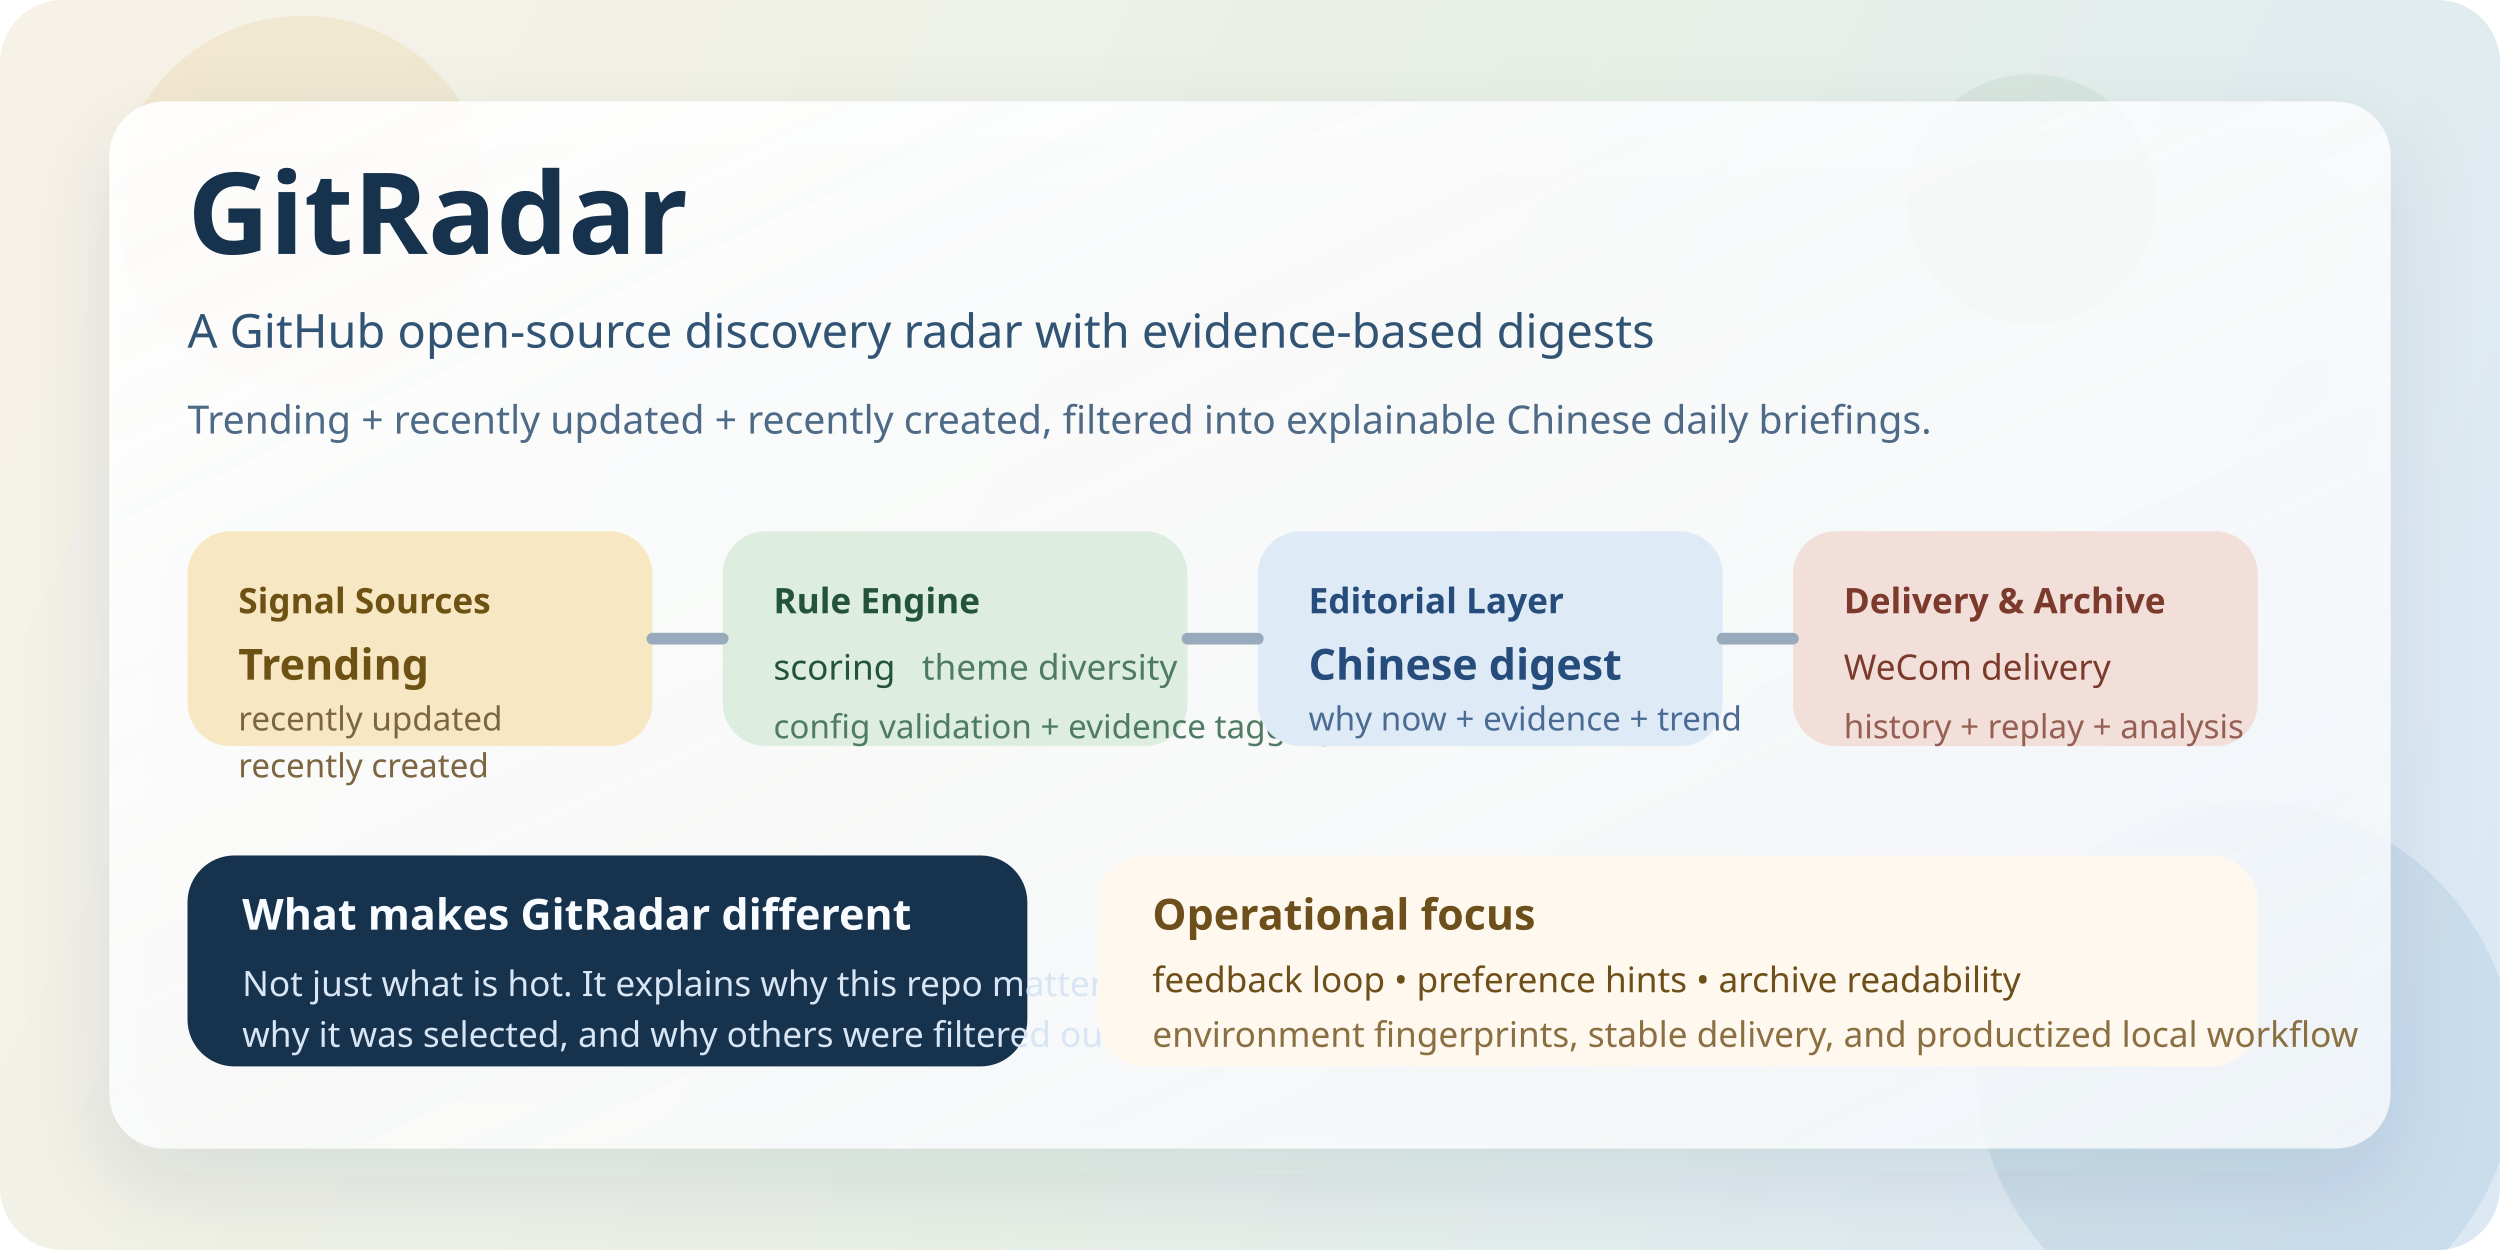
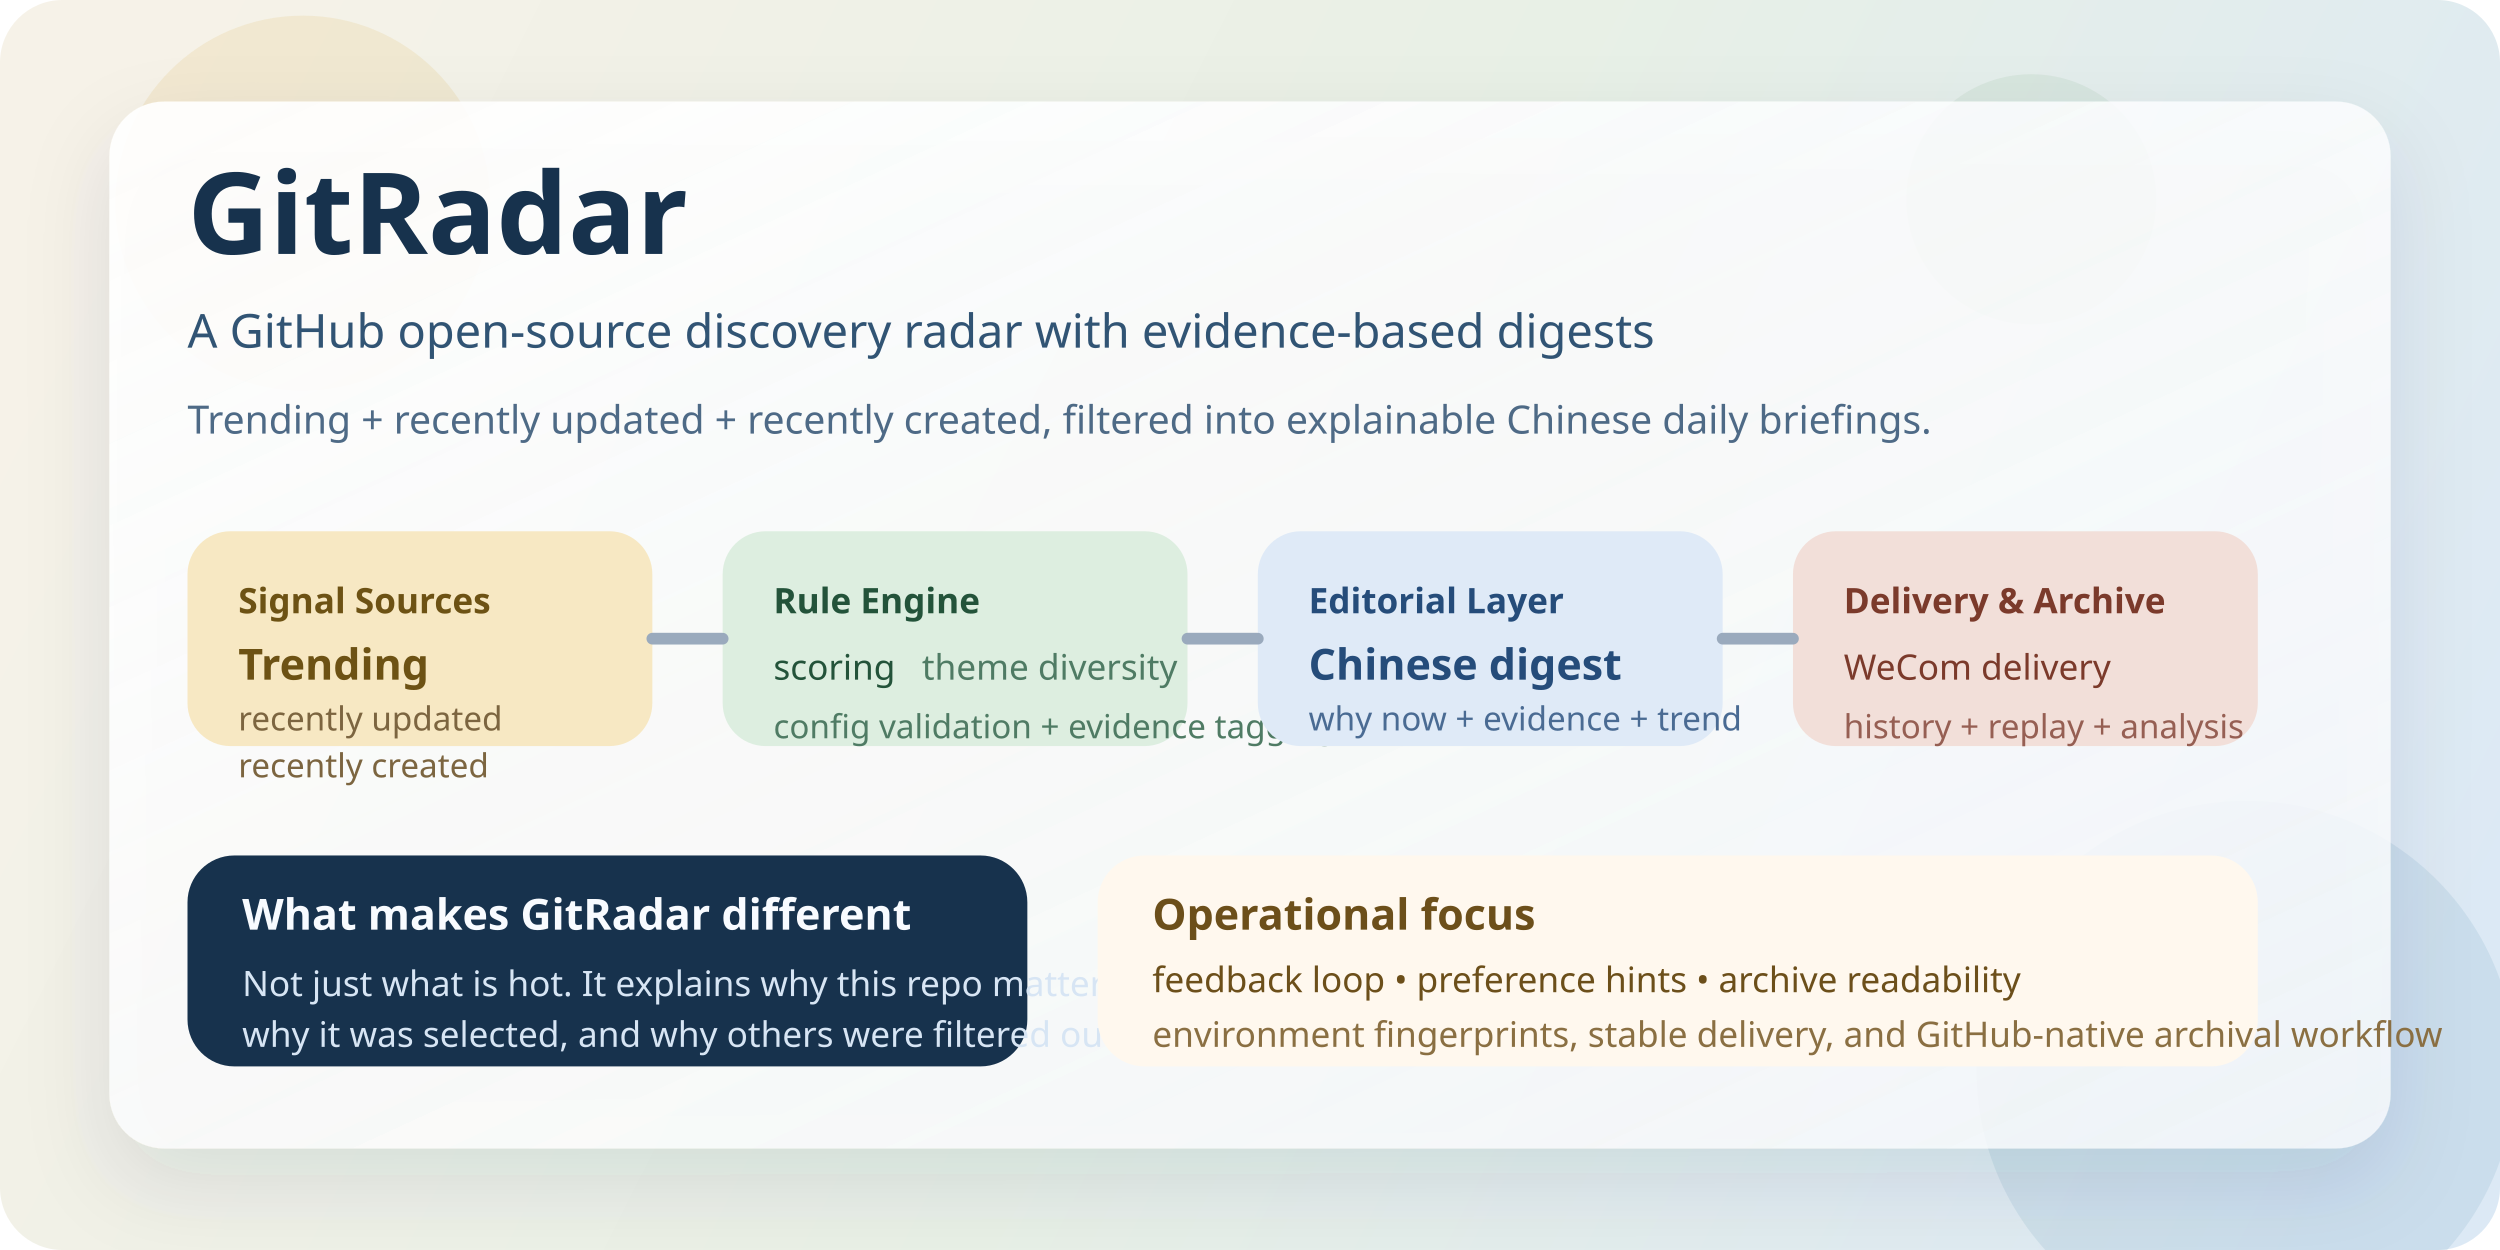
<svg xmlns="http://www.w3.org/2000/svg" width="1280" height="640" viewBox="0 0 1280 640" fill="none">
  <defs>
    <linearGradient id="bg" x1="80" y1="40" x2="1210" y2="610" gradientUnits="userSpaceOnUse">
      <stop stop-color="#F6F2E8" />
      <stop offset="0.5" stop-color="#E8F0E6" />
      <stop offset="1" stop-color="#DCE9F5" />
    </linearGradient>
    <linearGradient id="panel" x1="0" y1="0" x2="1" y2="1">
      <stop stop-color="#FFFFFF" stop-opacity="0.92" />
      <stop offset="1" stop-color="#F8FAFC" stop-opacity="0.82" />
    </linearGradient>
    <filter id="shadow" x="0" y="0" width="1280" height="640" filterUnits="userSpaceOnUse" color-interpolation-filters="sRGB">
      <feDropShadow dx="0" dy="18" stdDeviation="22" flood-color="#25405A" flood-opacity="0.12" />
    </filter>
  </defs>
  <rect width="1280" height="640" rx="32" fill="url(#bg)" />
  <circle cx="155" cy="104" r="96" fill="#E1C16E" fill-opacity="0.18" />
  <circle cx="1150" cy="548" r="138" fill="#6A9FB5" fill-opacity="0.16" />
  <circle cx="1040" cy="102" r="64" fill="#90B494" fill-opacity="0.15" />
  <g filter="url(#shadow)">
    <rect x="56" y="52" width="1168" height="536" rx="28" fill="url(#panel)" />
  </g>
  <text x="96" y="130" fill="#17324D" font-family="'Segoe UI', 'PingFang SC', sans-serif" font-size="58" font-weight="700">GitRadar</text>
  <text x="96" y="178" fill="#315474" font-family="'Segoe UI', 'PingFang SC', sans-serif" font-size="24" font-weight="500">A GitHub open-source discovery radar with evidence-based digests</text>
  <text x="96" y="222" fill="#4E6A86" font-family="'Segoe UI', 'PingFang SC', sans-serif" font-size="20">Trending + recently updated + recently created, filtered into explainable Chinese daily briefings.</text>
  <g>
    <rect x="96" y="272" width="238" height="110" rx="22" fill="#F7E8C3" />
    <text x="122" y="314" fill="#6D5214" font-family="'Segoe UI', 'PingFang SC', sans-serif" font-size="18" font-weight="700">Signal Sources</text>
    <text x="122" y="348" fill="#6D5214" font-family="'Segoe UI', 'PingFang SC', sans-serif" font-size="22" font-weight="700">Trending</text>
    <text x="122" y="374" fill="#7C6540" font-family="'Segoe UI', 'PingFang SC', sans-serif" font-size="17">recently updated</text>
    <text x="122" y="398" fill="#7C6540" font-family="'Segoe UI', 'PingFang SC', sans-serif" font-size="17">recently created</text>
  </g>
  <g>
    <rect x="370" y="272" width="238" height="110" rx="22" fill="#DDEEE0" />
    <text x="396" y="314" fill="#23533A" font-family="'Segoe UI', 'PingFang SC', sans-serif" font-size="18" font-weight="700">Rule Engine</text>
    <text x="396" y="348" fill="#23533A" font-family="'Segoe UI', 'PingFang SC', sans-serif" font-size="18">scoring</text>
    <text x="472" y="348" fill="#4F7B64" font-family="'Segoe UI', 'PingFang SC', sans-serif" font-size="18">theme diversity</text>
    <text x="396" y="378" fill="#4F7B64" font-family="'Segoe UI', 'PingFang SC', sans-serif" font-size="17">config validation + evidence tagging</text>
  </g>
  <g>
    <rect x="644" y="272" width="238" height="110" rx="22" fill="#DFEAF7" />
    <text x="670" y="314" fill="#254C7A" font-family="'Segoe UI', 'PingFang SC', sans-serif" font-size="18" font-weight="700">Editorial Layer</text>
    <text x="670" y="348" fill="#254C7A" font-family="'Segoe UI', 'PingFang SC', sans-serif" font-size="22" font-weight="700">Chinese digest</text>
    <text x="670" y="374" fill="#4A6B93" font-family="'Segoe UI', 'PingFang SC', sans-serif" font-size="17">why now + evidence + trend</text>
  </g>
  <g>
    <rect x="918" y="272" width="238" height="110" rx="22" fill="#F2DFD9" />
    <text x="944" y="314" fill="#7B3A2B" font-family="'Segoe UI', 'PingFang SC', sans-serif" font-size="18" font-weight="700">Delivery &amp; Archive</text>
    <text x="944" y="348" fill="#7B3A2B" font-family="'Segoe UI', 'PingFang SC', sans-serif" font-size="18">WeCom delivery</text>
    <text x="944" y="378" fill="#965F53" font-family="'Segoe UI', 'PingFang SC', sans-serif" font-size="17">history + replay + analysis</text>
  </g>
  <path d="M334 327H370" stroke="#9AAABD" stroke-width="6" stroke-linecap="round" />
  <path d="M608 327H644" stroke="#9AAABD" stroke-width="6" stroke-linecap="round" />
  <path d="M882 327H918" stroke="#9AAABD" stroke-width="6" stroke-linecap="round" />
  <g>
    <rect x="96" y="438" width="430" height="108" rx="24" fill="#17324D" />
    <text x="124" y="476" fill="#F8FBFF" font-family="'Segoe UI', 'PingFang SC', sans-serif" font-size="22" font-weight="700">What makes GitRadar different</text>
    <text x="124" y="510" fill="#D7E5F4" font-family="'Segoe UI', 'PingFang SC', sans-serif" font-size="18">Not just what is hot. It explains why this repo matters now,</text>
    <text x="124" y="536" fill="#D7E5F4" font-family="'Segoe UI', 'PingFang SC', sans-serif" font-size="18">why it was selected, and why others were filtered out.</text>
  </g>
  <g>
    <rect x="562" y="438" width="594" height="108" rx="24" fill="#FFF8EE" />
    <text x="590" y="476" fill="#6C4F1A" font-family="'Segoe UI', 'PingFang SC', sans-serif" font-size="22" font-weight="700">Operational focus</text>
    <text x="590" y="508" fill="#6C4F1A" font-family="'Segoe UI', 'PingFang SC', sans-serif" font-size="18">feedback loop • preference hints • archive readability</text>
-     <text x="590" y="536" fill="#8A6F42" font-family="'Segoe UI', 'PingFang SC', sans-serif" font-size="18">environment fingerprints, stable delivery, and productized local workflow</text>
+     <text x="590" y="536" fill="#8A6F42" font-family="'Segoe UI', 'PingFang SC', sans-serif" font-size="18">environment fingerprints, stable delivery, and GitHub-native archival workflow</text>
  </g>
</svg>
